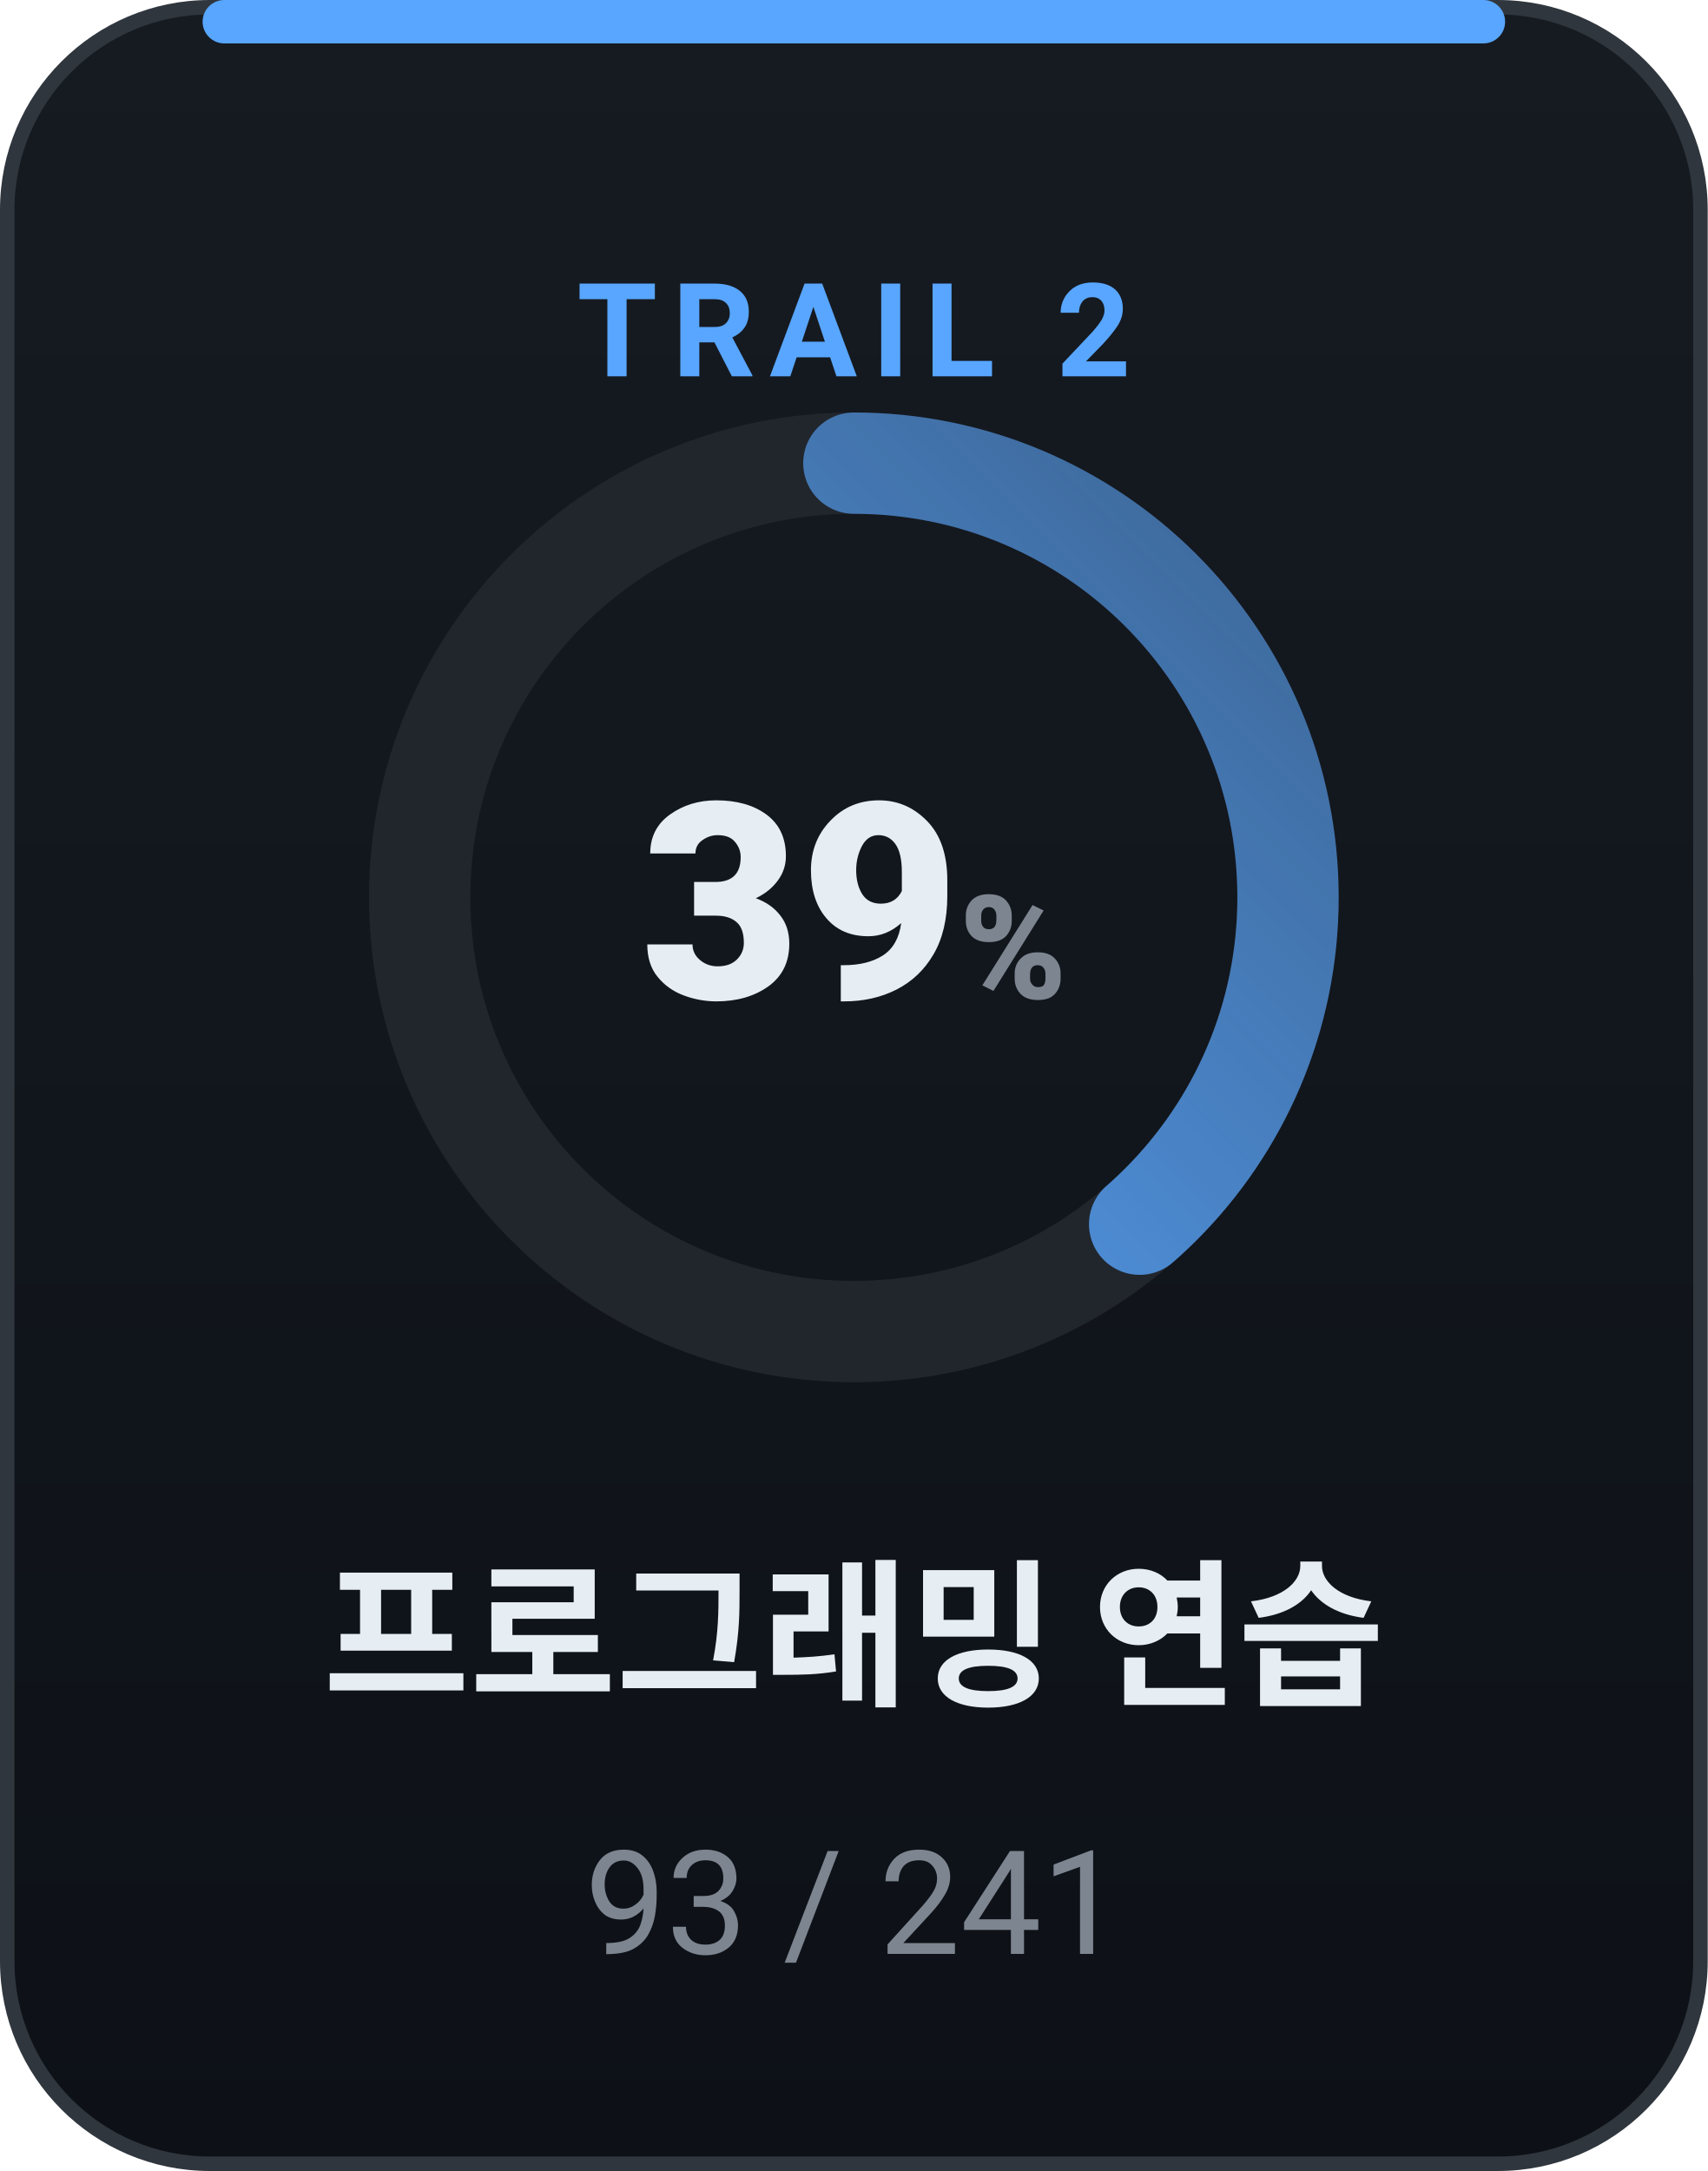
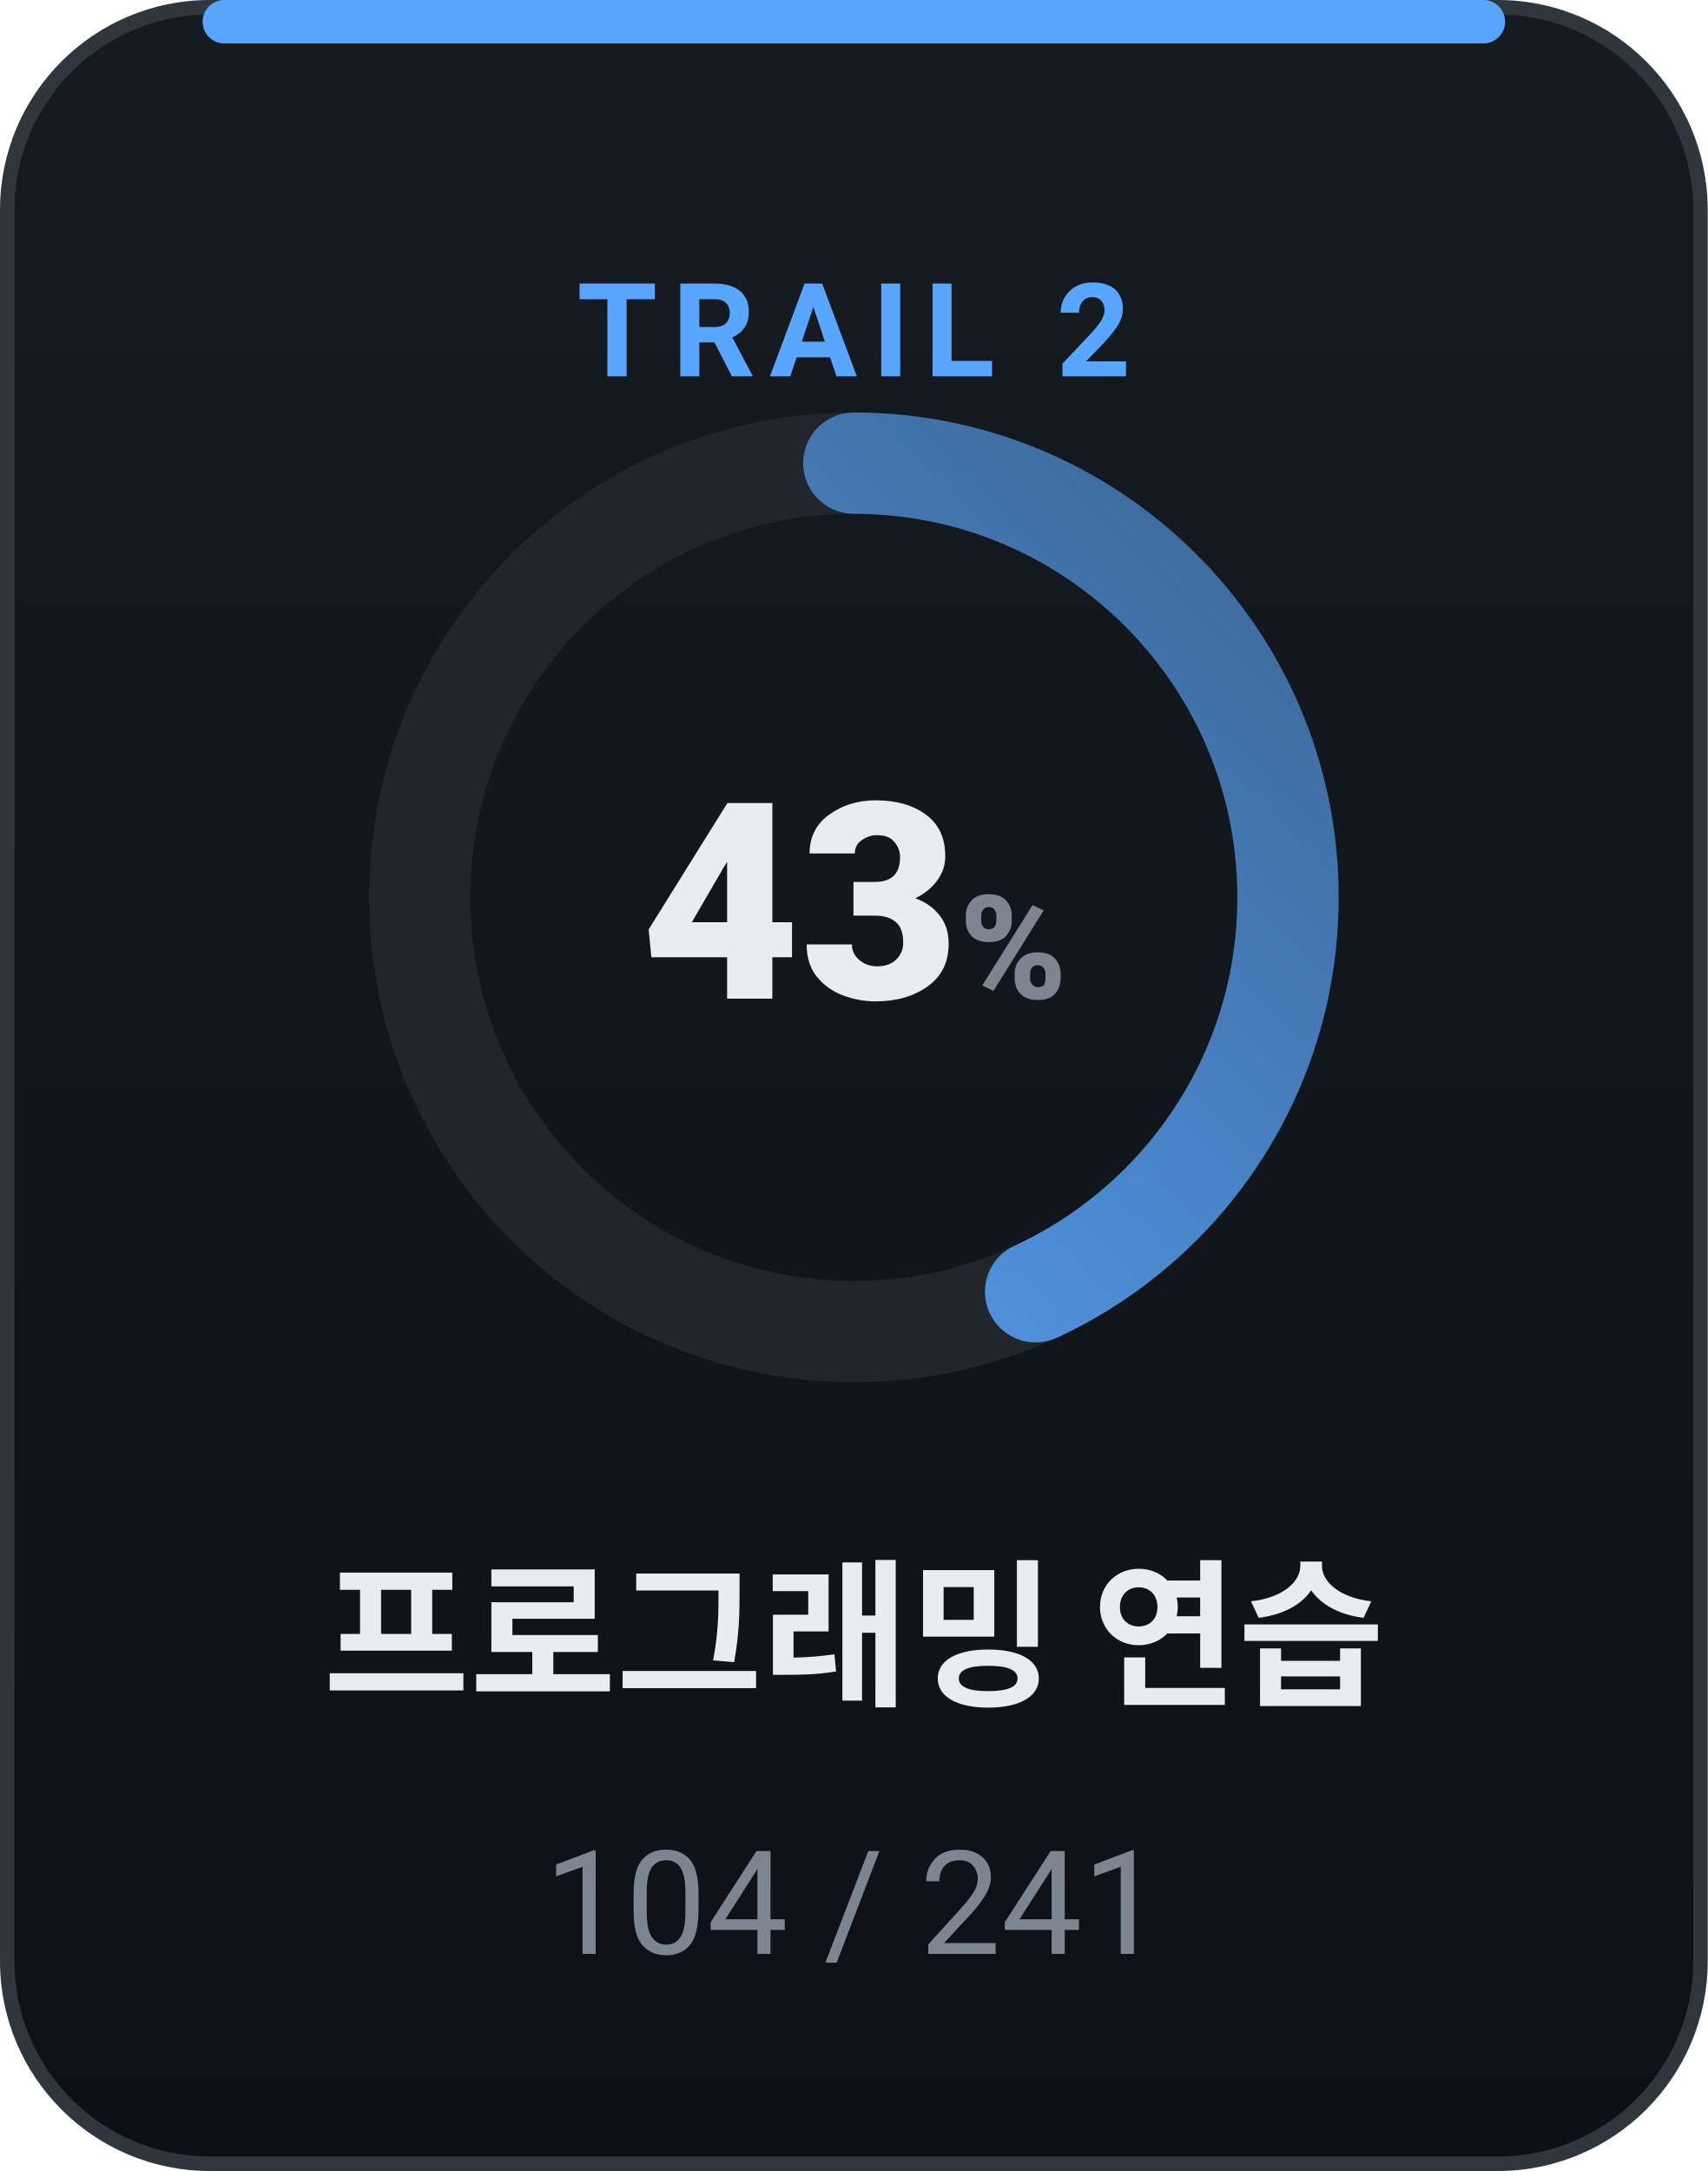
<svg xmlns="http://www.w3.org/2000/svg" width="118" height="150" viewBox="0 0 118 150" role="img" font-family="-apple-system,BlinkMacSystemFont,'Segoe UI',Roboto,'Apple SD Gothic Neo','Malgun Gothic',sans-serif">
  <defs>
    <linearGradient id="bgg" x1="0" y1="0" x2="0" y2="1">
      <stop offset="0" stop-color="#161b22" />
      <stop offset="1" stop-color="#0d1117" />
    </linearGradient>
    <linearGradient id="cr2" x1="0" y1="0" x2="1" y2="1">
      <stop offset="0" stop-color="#58a6ff" />
      <stop offset="1" stop-color="#58a6ff" stop-opacity="0.5" />
    </linearGradient>
  </defs>
  <rect x="0.5" y="0.5" width="117" height="149" rx="14" fill="url(#bgg)" stroke="#30363d" />
  <rect x="14" y="0" width="90" height="3" rx="1.5" fill="#58a6ff" />
  <text x="59" y="26" text-anchor="middle" font-size="9" font-weight="700" fill="#58a6ff" letter-spacing="1">TRAIL 2</text>
  <circle cx="59" cy="62" r="30" fill="none" stroke="#21262d" stroke-width="7" />
-   <circle cx="59" cy="62" r="30" fill="none" stroke="url(#cr2)" stroke-width="7" stroke-linecap="round" stroke-dasharray="72.7 188.5" transform="rotate(-90 59 62)" />
-   <text x="59" y="69" text-anchor="middle" font-size="19" font-weight="800" fill="#e6edf3">39<tspan font-size="10" fill="#7d8590">%</tspan>
+   <circle cx="59" cy="62" r="30" fill="none" stroke="url(#cr2)" stroke-width="7" stroke-linecap="round" stroke-dasharray="81.3 188.5" transform="rotate(-90 59 62)" />
+   <text x="59" y="69" text-anchor="middle" font-size="19" font-weight="800" fill="#e6edf3">43<tspan font-size="10" fill="#7d8590">%</tspan>
  </text>
  <text x="59" y="117" text-anchor="middle" font-size="11" font-weight="700" fill="#e6edf3">프로그래밍 연습</text>
-   <text x="59" y="135" text-anchor="middle" font-size="10" fill="#7d8590">93 / 241</text>
+   <text x="59" y="135" text-anchor="middle" font-size="10" fill="#7d8590">104 / 241</text>
</svg>
